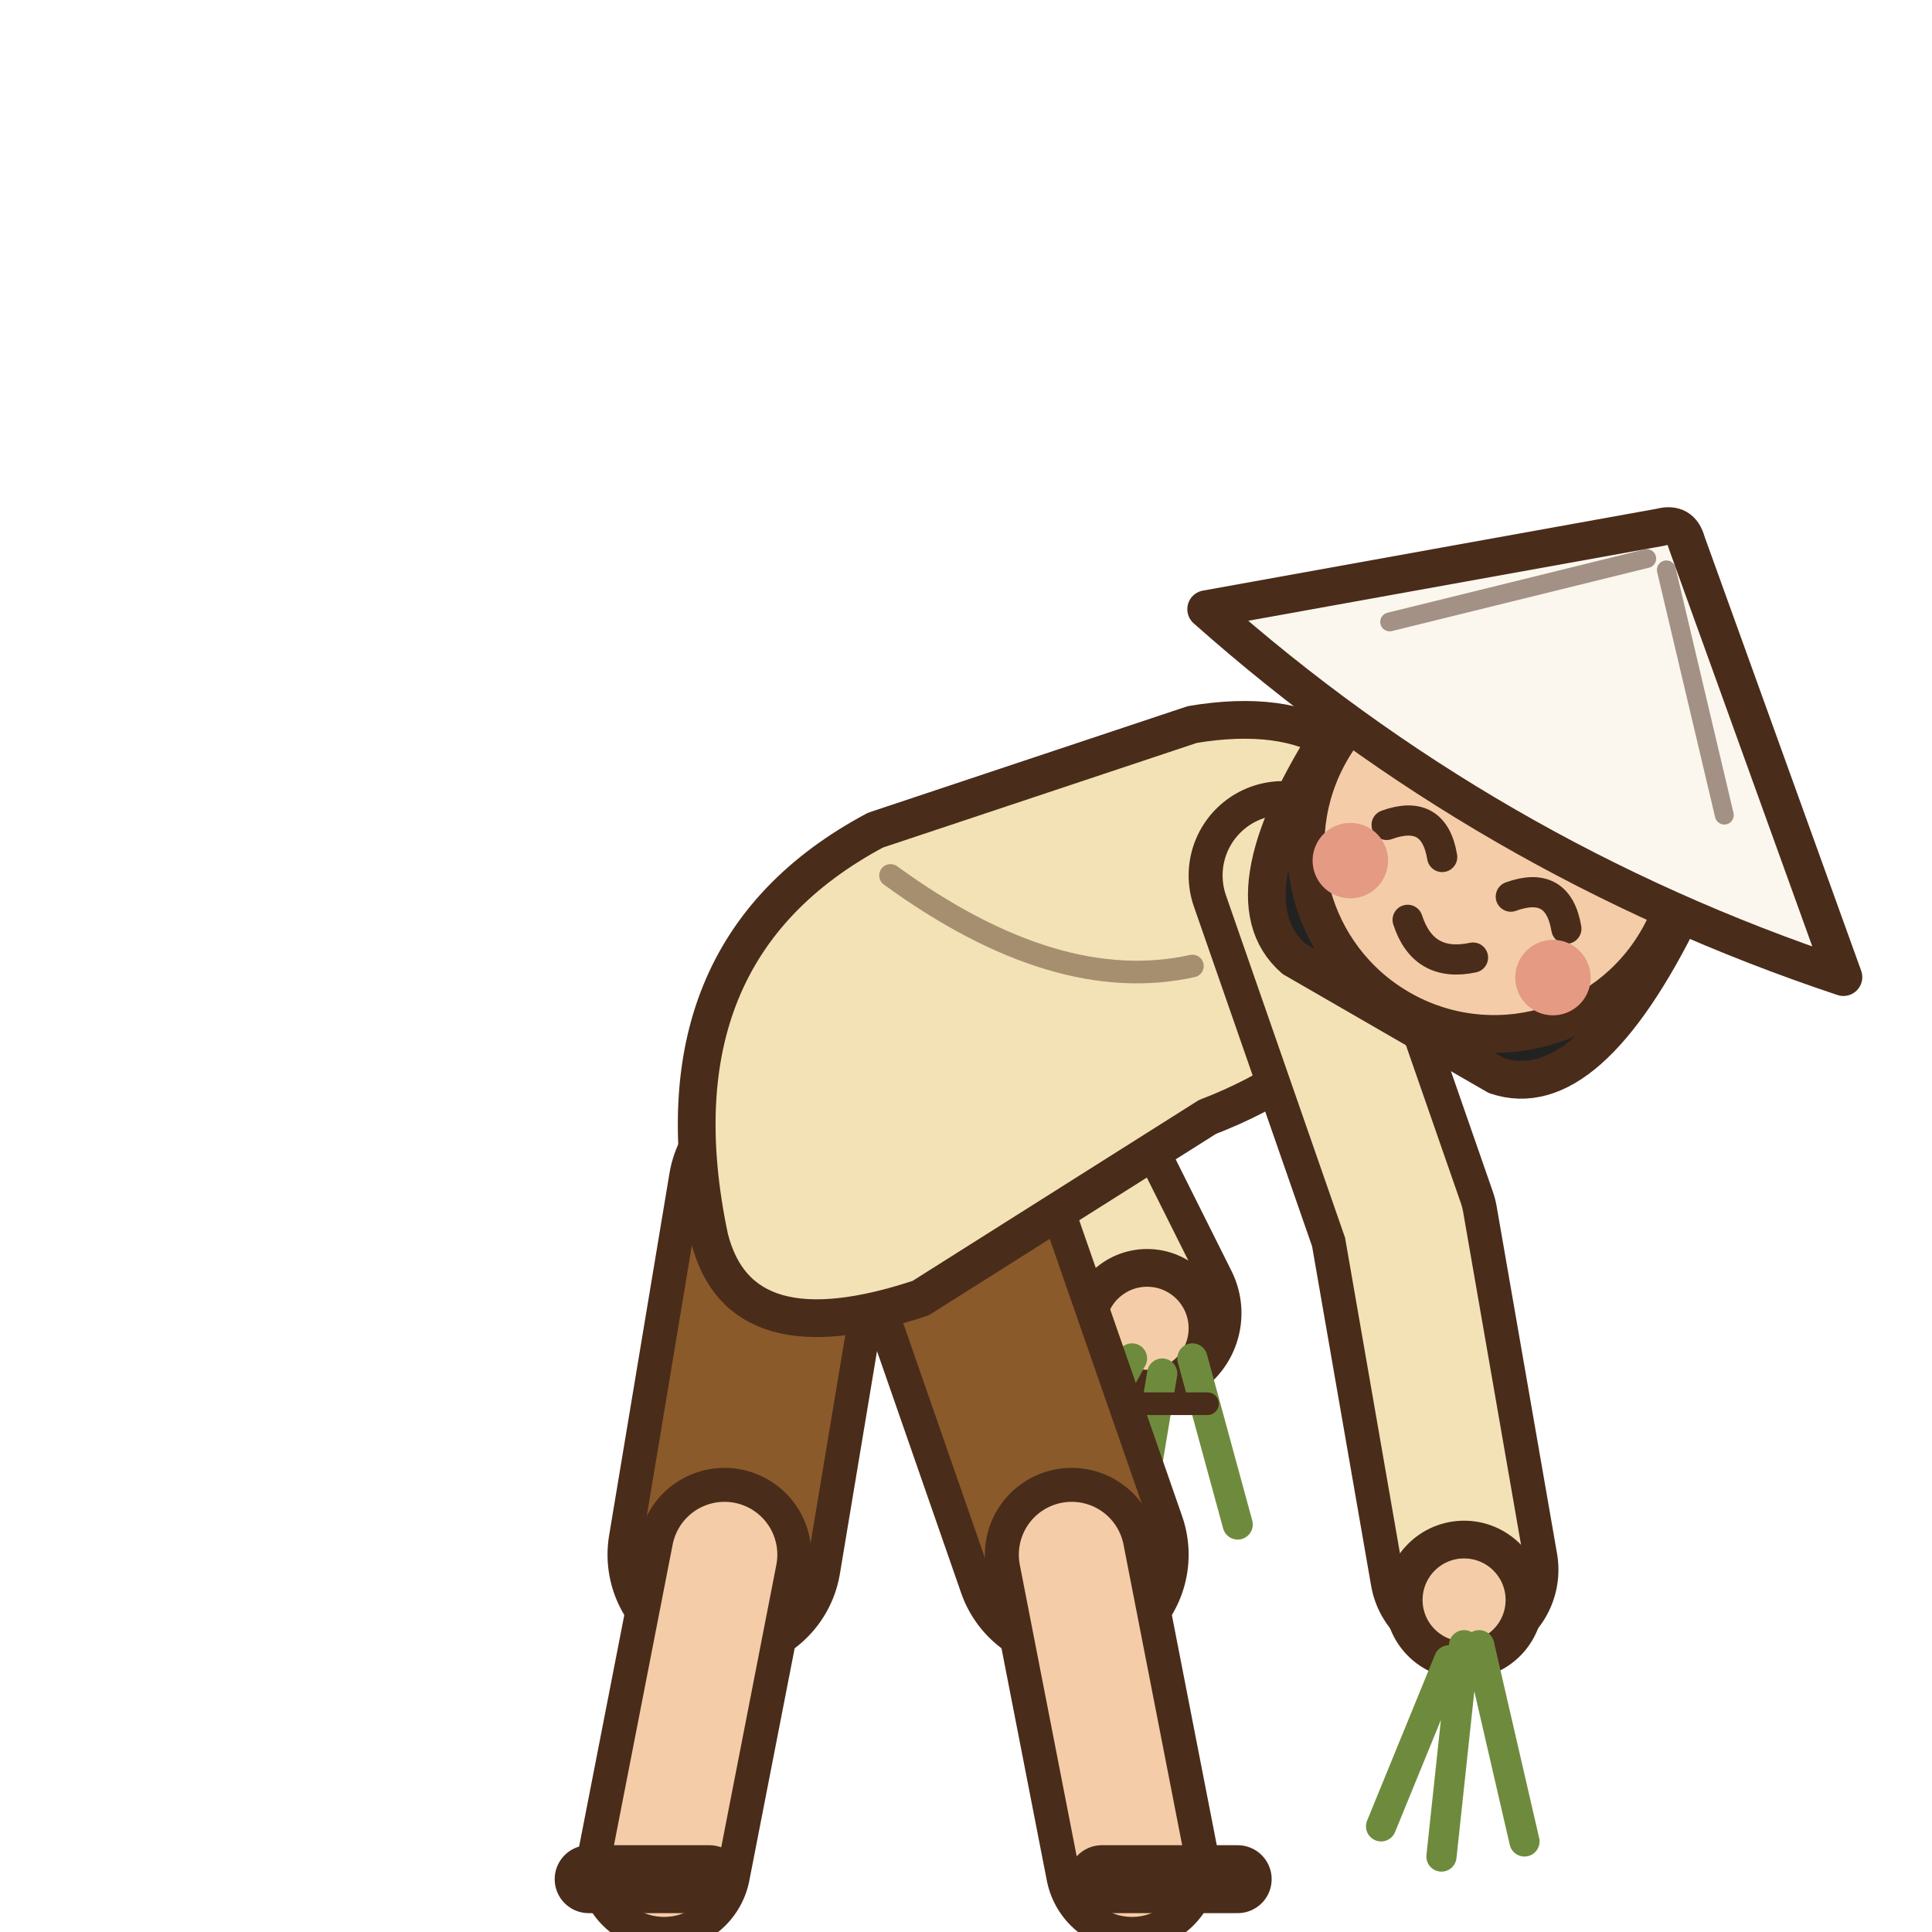
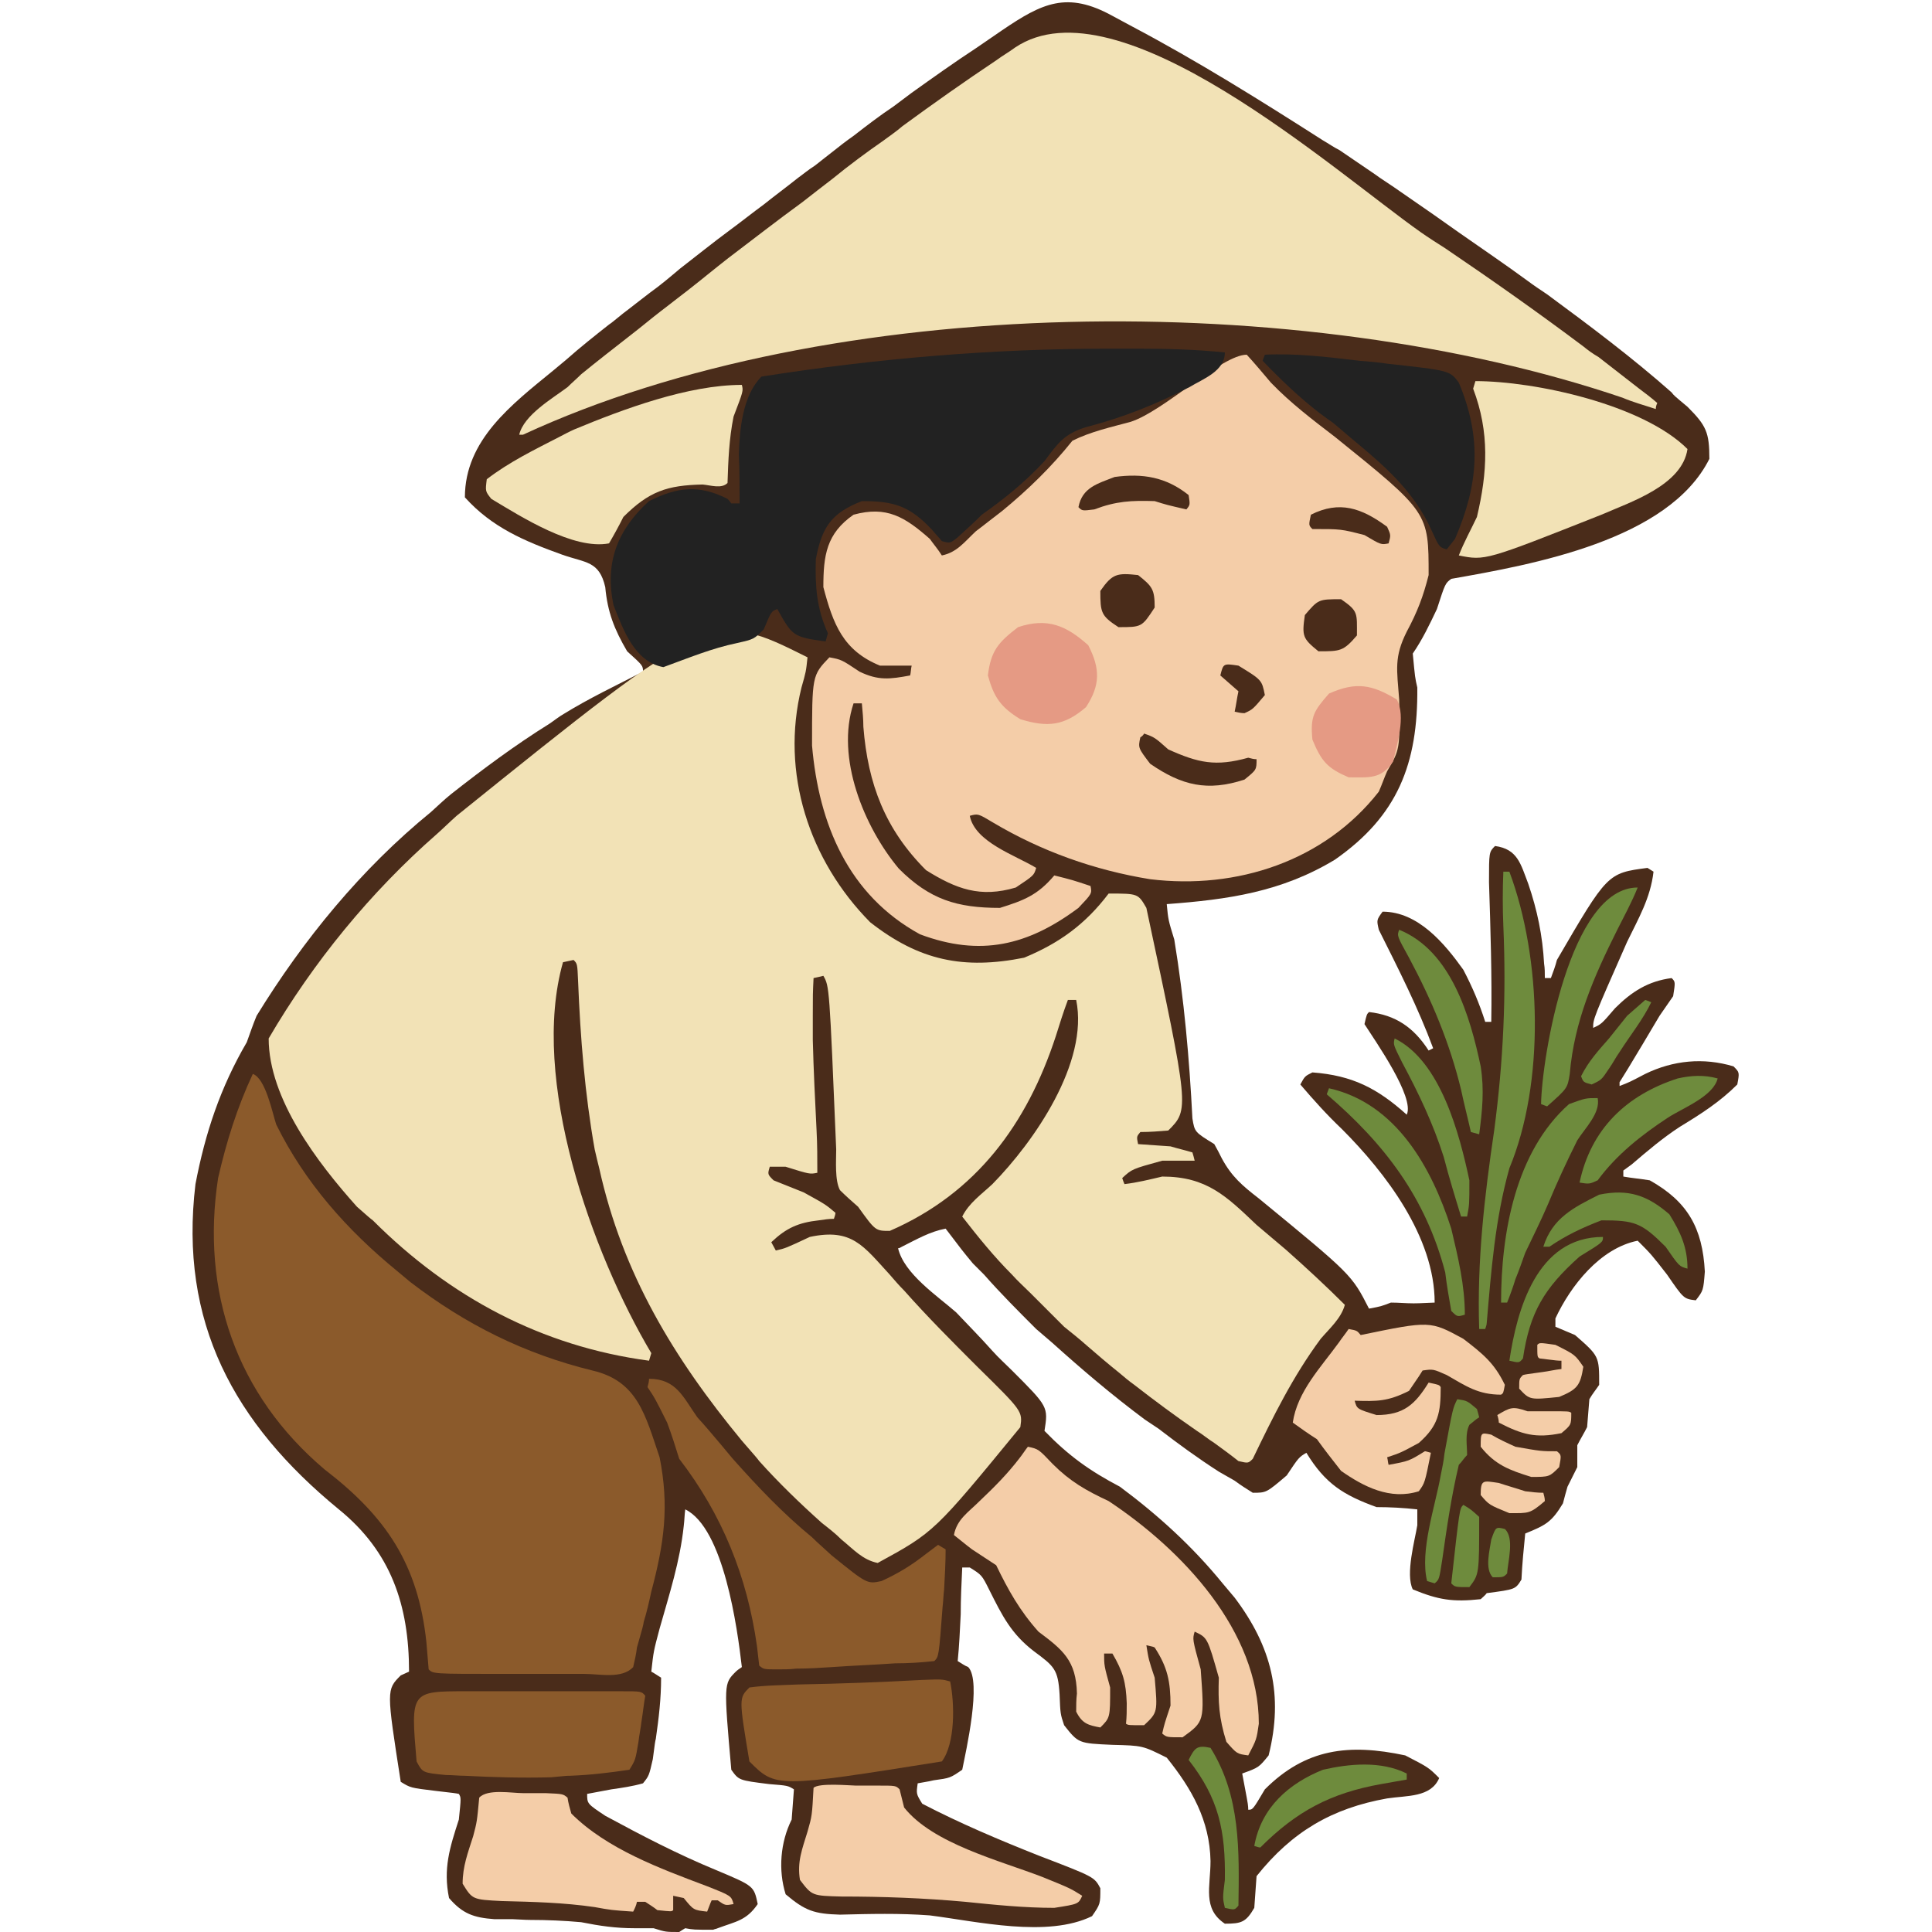
<svg xmlns="http://www.w3.org/2000/svg" viewBox="0 0 256 256">
-   <g data-part="person" stroke="#4A2C1A" stroke-width="5" stroke-linejoin="round" stroke-linecap="round">
-     <path d="M150 112L140 150L152 174" fill="none" stroke-width="25" />
-     <path d="M150 112L140 150L152 174" fill="none" stroke="#F2E2B6" stroke-width="16" />
-     <circle cx="152" cy="176" r="8" fill="#F4CDA8" />
-     <path d="M150 180l-12 22M154 182l-4 24M158 180l6 22" fill="none" stroke="#6E8B3D" stroke-width="4" />
-     <path d="M144 186h16" stroke-width="3" />
-     <path d="M104 158L96 206" fill="none" stroke-width="31" />
-     <path d="M104 158L96 206" fill="none" stroke="#8B5A2B" stroke-width="22" />
-     <path d="M96 206L88 247" fill="none" stroke-width="23" />
-     <path d="M96 206L88 247" fill="none" stroke="#F4CDA8" stroke-width="14" />
-     <path d="M78 249h16" stroke-width="9" />
-     <path d="M126 160L142 206" fill="none" stroke-width="31" />
-     <path d="M126 160L142 206" fill="none" stroke="#8B5A2B" stroke-width="22" />
-     <path d="M142 206L150 247" fill="none" stroke-width="23" />
-     <path d="M142 206L150 247" fill="none" stroke="#F4CDA8" stroke-width="14" />
-     <path d="M146 249h18" stroke-width="9" />
-     <path d="M94 164Q86 126 116 110L158 96Q182 92 186 114Q186 138 160 148L122 172Q98 180 94 164Z" fill="#F2E2B6" />
-     <path d="M118 116Q140 132 158 128" fill="none" stroke-width="3" stroke-opacity="0.45" />
-     <path d="M170 116L186 162L194 208" fill="none" stroke-width="25" />
-     <path d="M170 116L186 162L194 208" fill="none" stroke="#F2E2B6" stroke-width="16" />
-     <circle cx="194" cy="212" r="8" fill="#F4CDA8" />
-     <path d="M194 218l-3 28M196 218l6 26M192 220l-9 22" fill="none" stroke="#6E8B3D" stroke-width="4" />
-     <g transform="translate(198 112) rotate(30)">
-       <path d="M-26 -5Q-28 23.8 -15.5 26.3H15.5Q28 23.8 26 -5Z" fill="#222222" />
-       <circle r="25" fill="#F4CDA8" />
-       <path d="M-23 -7.5Q-7.5 -1.2 2.5 -10.5Q12.5 -2.5 23 -7.5Q17.5 -25 0 -25Q-17.5 -25 -23 -7.5Z" fill="#222222" />
-       <g fill="none" stroke-width="4">
-         <path d="M-13.7 4.8q4.3 -5.1 8.5 0" />
-         <path d="M5.3 4.8q4.3 -5.1 8.5 0" />
-         <path d="M-5 14.3q5 4.5 10 0" />
-       </g>
-       <g fill="#E59A84" stroke="none">
-         <circle cx="-15.5" cy="11.3" r="5" />
-         <circle cx="15.5" cy="11.3" r="5" />
-       </g>
-       <path d="M-48.7 -8L-2 -47.5Q0 -49.5 2 -47.5L48.8 -8Q0 2 -48.7 -8Z" fill="#FBF7EE" />
-       <path d="M-26.8 -18.7L-1.5 -43M24.4 -18.7L1.5 -43" stroke-width="2.5" fill="none" stroke-opacity="0.5" />
-     </g>
+   <g data-part="person">
+     <path d="M147.4 2.1c.9.5 1.7.9 2.6 1.4 8.7 4.6 17 9.8 25.3 15.1.7.4 1.4.9 2.2 1.3 1.6 1.1 3.1 2.1 4.7 3.2.4.3.4.3 2.5 1.7 1.7 1.2 3.5 2.4 5.2 3.6 1.1.8 2.3 1.6 3.4 2.4 3 2.1 6.1 4.2 9.1 6.4.8.6 1.7 1.2 2.6 1.8 5.7 4.2 11.3 8.4 16.5 13 .3.4.3.4 2.1 1.9 2.5 2.5 2.9 3.4 2.9 6.9-5.4 10.8-23.4 14-34.2 15.9-.8.6-.8.6-1.9 4-1 2.1-1.9 4-3.2 5.9.3 3.2.3 3.2.6 4.5.1 10.1-2.6 17-10.9 22.8-7.1 4.3-14.2 5.3-22.3 5.9.2 2.1.2 2.1 1 4.7 1.3 7.9 2 15.8 2.4 23.7.3 1.8.3 1.8 2.9 3.4.4.7.7 1.3 1 1.9 1.3 2.4 2.7 3.6 4.9 5.3 12.3 10.1 12.3 10.1 14.6 14.6 1.6-.3 1.6-.3 2.9-.8 1 0 2 .1 3 .1.5 0 .5 0 2.8-.1 0-8.7-6.5-17.2-12.3-23-2-1.9-3.7-3.8-5.5-5.9.6-1.1.6-1.1 1.6-1.6 5.3.4 8.6 2.1 12.5 5.6 1.1-2.3-4.2-9.8-5.6-12 .3-1.3.3-1.3.6-1.6 3.5.4 5.9 2 7.9 5.1.2-.1.4-.2.6-.3-2-5.4-4.6-10.5-7.2-15.7-.3-1.3-.3-1.3.5-2.4 4.7 0 8.2 4.2 10.7 7.7 1.2 2.3 2.1 4.4 2.9 6.9.2 0 .5 0 .8 0 .1-6.1-.1-12.3-.3-18.5 0-4 0-4 .8-4.8 3 .4 3.4 2.4 4.4 5 1.2 3.5 1.9 6.9 2.1 10.6.1.6.1 1.2.1 1.9.3 0 .6 0 .8 0 .3-.8.6-1.6.8-2.4 6.7-11.5 6.7-11.5 12-12.2.3.2.5.3.8.5-.4 3.5-2 6.2-3.5 9.3-4.5 10.2-4.5 10.2-4.5 11.4 1.1-.5 1.1-.5 2.9-2.6 2.2-2.2 4.4-3.6 7.5-4 .5.5.5.5.2 2.4-.6.9-1.2 1.7-1.8 2.6-.7 1.2-1.5 2.5-2.2 3.7-2.1 3.5-2.1 3.5-3.1 5.1 0 .2 0 .4 0 .5 1.3-.5 1.3-.5 3.4-1.6 3.7-1.8 7.7-2.2 11.7-1 .8.8.8.8.5 2.4-2.3 2.3-4.8 3.9-7.6 5.6-2.3 1.5-4.3 3.2-6.4 5-.4.3-.7.5-1.1.8 0 .3 0 .5 0 .8 1.1.2 2.3.3 3.5.5 5 2.8 7 6.3 7.3 12.1-.2 2.5-.2 2.5-1.2 3.8-1.6-.2-1.6-.2-3.8-3.4-2.1-2.7-2.1-2.7-3.9-4.5-5 1-8.9 6-10.9 10.3 0 .4 0 .7 0 1.1.9.4 1.7.7 2.6 1.1 3.2 2.8 3.2 2.8 3.2 6.6-.4.6-.9 1.2-1.3 1.9-.1 1.2-.2 2.4-.3 3.7-.4.8-.9 1.6-1.3 2.4 0 .9 0 1.9 0 2.9-.2.4-.2.4-1.3 2.6-.2.7-.4 1.4-.6 2.2-1.5 2.5-2.3 2.9-5 4-.2 2-.4 4-.5 6.1-.8 1.3-.8 1.3-4.6 1.8-.2.3-.5.5-.8.8-3.7.4-5.6.1-9-1.3-1-2 .3-6.6.6-8.5 0-.7 0-1.4 0-2.1-1.8-.2-3.6-.3-5.4-.3-4.4-1.6-6.8-3.1-9.3-7.2-1 .6-1 .6-2.6 3-2.7 2.3-2.7 2.3-4.5 2.3-.8-.5-1.6-1-2.4-1.6-.7-.4-1.4-.8-2.1-1.2-2.8-1.8-5.4-3.7-8-5.7-.6-.4-1.2-.8-1.8-1.2-4.3-3.2-8.3-6.6-12.3-10.2-.7-.6-1.4-1.2-2.1-1.8-2.4-2.4-4.7-4.7-6.9-7.2-.5-.5-1-1-1.5-1.5-1.4-1.7-1.4-1.7-3.6-4.6-2.1.4-3.8 1.4-5.8 2.4-.2.1-.3.2-.5.2.8 3.4 5.2 6.3 7.7 8.5 1.6 1.7 3.2 3.3 4.8 5.1.8.9 1.7 1.7 2.6 2.6 4.8 4.8 4.8 4.8 4.3 8 3.2 3.3 6 5.3 10 7.4 5.1 3.8 9.6 7.9 13.6 12.8.5.6 1 1.2 1.6 1.9 4.9 6.5 6.5 12.9 4.5 20.9-1.3 1.6-1.3 1.6-3.5 2.4.2 1.1.4 2.1.6 3.2.1.5.2 1.1.2 1.6.6 0 .6 0 2.2-2.7 5.4-5.4 11.1-6.1 18.6-4.5 3.1 1.6 3.1 1.6 4.5 3-1.1 2.6-4.3 2.3-6.9 2.7-7.3 1.3-12.6 4.4-17.3 10.3-.1 1.4-.2 2.8-.3 4.2-1.1 1.9-1.7 2.1-3.9 2.1-3-2-1.9-4.9-1.9-8.3-.1-5.4-2.5-9.6-5.8-13.7-3.2-1.6-3.2-1.6-7.2-1.7-4.5-.2-4.5-.2-6.4-2.6-.5-1.5-.5-1.5-.6-4.1-.2-3.3-.7-3.7-3.4-5.7-3-2.3-4.2-4.7-5.9-8.1-1-2-1-2-2.6-3-.3 0-.7 0-1 0-.1 2.1-.2 4.1-.2 6.2-.1 2.1-.2 4.2-.4 6.2.5.3.9.6 1.4.8 1.8 1.9-.3 11.1-.8 13.6-1.6 1.1-1.6 1.1-3.8 1.4-.4.1-.4.1-2.1.4-.2 1.4-.2 1.4.6 2.7 5 2.6 10.2 4.8 15.5 6.9 7.3 2.8 7.3 2.8 8.1 4.3 0 2.1 0 2.1-1.1 3.7-5.9 2.9-15.2.7-21.5-.1-4-.3-7.9-.2-11.9-.1-3.4-.1-4.6-.5-7.2-2.7-1-3.2-.7-6.9.8-9.9.1-1.3.2-2.6.3-4-.8-.5-.8-.5-3.3-.7-4-.5-4-.5-5-1.9-1-11.4-1-11.4.6-13 .2-.2.5-.4.8-.6-.6-5.2-2.4-18.4-7.5-20.9-.1.7-.1 1.4-.2 2.2-.5 4.7-1.9 9-3.2 13.6-.8 3-.8 3-1.1 5.7.2.1.2.1 1.3.8 0 2.8-.3 5.3-.7 8.1-.1.4-.1.4-.4 2.7-.5 2.2-.5 2.2-1.3 3.2-1.4.4-2.8.6-4.2.8-1.1.2-2.1.4-3.2.6 0 1.3 0 1.3 2.4 2.9 4.8 2.6 9.6 5.1 14.7 7.2 5 2.1 5 2.1 5.5 4.5-1.5 2.2-2.9 2.3-5.3 3.2-.2.1-.4.1-.6.2-2.6 0-2.6 0-3.7-.2-.2.1-.5.3-.8.5-1.8 0-1.8 0-3.4-.5-.4 0-.4 0-2.5 0-2.5 0-4.6-.3-7.1-.8-2.2-.2-4.5-.3-6.7-.3-.4 0-.4 0-2.4-.1-.8 0-1.6 0-2.4 0-2.7-.2-4.2-.7-6-2.8-.8-3.9.1-6.7 1.3-10.4.3-2.9.3-2.9 0-3.4-.5-.1-.5-.1-3.1-.4-3.3-.4-3.3-.4-4.6-1.2-1.9-12.2-1.9-12.2 0-14.1.4-.2.7-.3 1.1-.5 0-8.8-2.4-15.9-9.3-21.5-13.9-11.4-21.2-24.8-19-43.1 1.3-6.8 3.3-12.8 6.8-18.8.4-1.1.8-2.3 1.3-3.5 6.2-10.1 13.9-19.5 23.1-27 .9-.8 1.7-1.6 2.7-2.4 4.2-3.3 8.5-6.5 13-9.3.6-.4 1.2-.9 1.9-1.3 3.4-2.1 7-3.8 10.5-5.6 0-.8 0-.8-2.1-2.7-1.7-2.9-2.6-5.2-2.9-8.5-.8-3.5-2.6-3.2-5.7-4.3-5-1.8-9.3-3.6-12.9-7.6 0-7.6 6.2-12.3 11.7-16.8.6-.5 1.2-1 1.8-1.5 1.8-1.6 3.7-3.1 5.6-4.6.3-.2.3-.2 1.9-1.5 1.2-.9 2.3-1.8 3.5-2.7 1.4-1 2.7-2.1 4-3.2 2.2-1.7 4.3-3.4 6.6-5.1 1.5-1.1 3-2.3 4.5-3.4 1.5-1.2 3-2.3 4.5-3.5.7-.5 1.4-1.1 2.2-1.6.8-.6 1.5-1.2 2.3-1.8 1-.8 1.9-1.5 2.9-2.2 1.8-1.4 3.5-2.7 5.3-3.9.8-.6 1.6-1.2 2.4-1.8 2.8-2 5.6-4 8.5-5.9 1.2-.8 2.3-1.6 3.5-2.4 5.3-3.6 8.6-5.2 14.6-1.9z" fill="#4A2C1A" />
+     <path d="M107 87.1c-.2 1.9-.2 1.9-.8 4-2.8 11.3 1 22.9 9.1 31.1 6.5 5.1 12.4 6.3 20.4 4.7 4.6-1.9 8.1-4.4 11.2-8.5 3.9 0 3.9 0 5 1.9 5.7 26.7 5.7 26.7 2.9 29.5-1.2.1-2.4.2-3.7.2-.5.6-.5.6-.3 1.6 1.5.1 2.9.2 4.3.3 1 .3 1.9.5 2.9.8.1.3.2.7.3 1.1-1.4 0-2.8 0-4.3 0-4 1.1-4 1.1-5.3 2.3.1.3.2.6.3.8 1.7-.2 3.3-.6 5-1 5.9 0 8.5 2.6 12.5 6.4 1.3 1.1 2.6 2.2 3.9 3.3 2.7 2.4 5.3 4.8 7.8 7.3-.5 1.8-2 3.1-3.2 4.5-3.7 5-6.3 10.3-9 15.9-.6.6-.6.6-1.9.3-1-.8-2.1-1.6-3.2-2.4-.8-.5-1.5-1.1-2.3-1.6-2.9-2-5.6-4-8.3-6.1-.7-.5-1.3-1-2-1.6-1.5-1.2-2.9-2.4-4.4-3.7-.9-.8-1.9-1.6-2.9-2.4-1.5-1.5-3-3-4.5-4.5-.8-.8-1.6-1.5-2.4-2.4-2.4-2.4-4.5-5-6.6-7.7.9-1.8 2.5-2.9 4-4.3 5.5-5.6 12.8-16.1 11.1-24.4-.3 0-.7 0-1.1 0-.6 1.6-1.1 3.2-1.6 4.8-3.8 11.6-10.5 20.8-22 25.8-1.9 0-1.9 0-4.2-3.2-.8-.7-1.6-1.4-2.4-2.2-.7-1.3-.5-3.9-.5-5.4-.9-21.6-.9-21.6-1.7-23-.4.1-.8.2-1.3.3-.1 2.1-.1 2.1-.1 5 0 .5 0 .5 0 3.2.1 4 .3 8 .5 12 .1 1.9.1 3.7.1 5.6-1 .2-1 .2-4.2-.8-.7 0-1.4 0-2.1 0-.3 1-.3 1 .5 1.8 1.3.5 2.7 1.1 4 1.6 2.9 1.6 2.9 1.6 4.2 2.7 0 .2-.1.5-.2.8-.7 0-1.3.1-2 .2-2.7.3-4.3 1-6.3 2.9.2.4.4.7.6 1.1 1.3-.3 1.3-.3 4.5-1.8 5.6-1.2 7.1 1.2 10.6 5 .6.7 1.2 1.4 1.9 2.1 3.1 3.5 6.4 6.8 9.7 10.1 6 5.9 6 5.9 5.7 8-11.4 13.9-11.4 13.9-18.9 18-2-.4-3.2-1.8-4.8-3.1-.8-.8-1.7-1.5-2.6-2.2-2.9-2.6-5.7-5.3-8.3-8.2-.3-.4-.3-.4-2.3-2.7-9-10.9-15.8-22.1-18.9-36.1-.2-.8-.4-1.6-.6-2.5-1.3-7.3-1.9-14.8-2.2-22.3-.1-2.3-.1-2.3-.6-2.8-.5.1-.9.2-1.4.3-4.4 15.5 3.8 38.5 11.7 51.8-.1.3-.2.7-.3 1-14.2-1.9-26.4-8.4-36.6-18.6-.4-.3-.4-.3-2.1-1.8-5.2-5.8-11.7-14.3-11.7-22.3 5.9-10.1 13.5-19.4 22.3-27.1.9-.8 1.7-1.6 2.6-2.4 33.9-27.3 33.9-27.3 46.5-21z" fill="#F2E2B6" />
+     <path d="M165.2 47c1.1 1.2 2.1 2.4 3.2 3.7 2.6 2.7 5.5 4.9 8.5 7.2 12.4 10 12.4 10 12.4 18.3-.7 2.8-1.5 4.9-2.9 7.5-1.7 3.4-1.3 5-1 9 .1 6.6.1 6.6-1.6 9.5-.4.9-.7 1.8-1.1 2.7-7.2 9.2-18.8 13-30.3 11.6-7.4-1.2-14.4-3.7-20.8-7.5-2-1.2-2-1.2-3.1-.9.7 3.5 6 5.2 8.8 6.9-.3 1-.3 1-2.7 2.6-4.7 1.4-7.9.2-11.9-2.3-5.4-5.4-7.7-11.4-8.3-19 0-1-.1-2-.2-3.1-.4 0-.7 0-1.1 0-2.4 7.2 1.4 16.4 6 21.9 4.1 4.1 7.7 5.2 13.4 5.2 3.2-1 5-1.7 7.2-4.3 2.4.6 2.4.6 4.8 1.4.2 1 .2 1-1.6 2.9-6.7 5-13 6.5-21 3.5-9.5-5.2-13.4-14.6-14.3-25 0-9.3 0-9.3 2.3-11.7 1.6.3 1.6.3 4 1.9 2.5 1.2 4 1 6.7.5.1-.4.1-.9.2-1.3-1.4 0-2.8 0-4.2 0-4.9-2-6.2-5.5-7.5-10.4 0-4.2.4-7.1 4-9.6 4.4-1.2 6.8.3 10.1 3.2.5.7 1.1 1.4 1.6 2.2 2-.4 3-1.8 4.5-3.2 1.2-.9 2.3-1.8 3.5-2.7 3.4-2.8 6.5-5.8 9.3-9.3 2.4-1.2 5.1-1.8 7.7-2.5 4.4-1.4 12.1-8.9 15.4-8.9z" fill="#F4CDA8" />
+     <path d="M188.3 30.8c1 .7 2.1 1.4 3.2 2.1 6.2 4.2 12.3 8.5 18.3 13 .6.5 1.3 1 2 1.4 1.8 1.4 3.6 2.8 5.4 4.2.8.6 1.6 1.2 2.4 1.9-.1.2-.2.5-.2.8-1.5-.5-3-.9-4.4-1.5-42.4-14.4-104.9-14-145.7 4.9-.2 0-.3 0-.5 0 .6-2.6 4.4-4.8 6.4-6.3.6-.6 1.2-1.1 1.8-1.7 2.2-1.8 4.4-3.5 6.7-5.3 1.3-1 2.6-2.1 3.9-3.1 1.2-.9 2.3-1.8 3.5-2.7 1.8-1.4 3.6-2.9 5.4-4.3 3.3-2.5 6.5-5 9.8-7.4 1.4-1.1 2.7-2.1 4-3.1 2.2-1.8 4.5-3.5 6.8-5.1.8-.6 1.7-1.2 2.5-1.9 4.1-3 8.2-5.9 12.4-8.7.8-.6 1.7-1.1 2.5-1.7 13.7-9.2 42.3 16.4 53.8 24.5z" fill="#F2E2B6" />
+     <path d="M33.5 142.3c1.7.6 2.6 5.2 3.1 6.7 3.8 7.7 9.4 14 16 19.4.6.5 1.2 1 1.8 1.5 7.3 5.6 15.1 9.5 24.1 11.7 6 1.4 7 5.9 8.9 11.5 1.3 6.5.6 11.4-1.1 17.8-.3 1.4-.6 2.7-1 4-.1.6-.1.6-.9 3.4-.1.9-.3 1.7-.5 2.6-1.5 1.6-4.4.9-6.5.9-1.1 0-2.3 0-3.5 0-1.2 0-2.4 0-3.7 0-1.2 0-2.4 0-3.7 0-9.1 0-9.1 0-9.7-.6-.1-1.2-.2-2.3-.3-3.6-1.1-10.3-5.3-16.6-13.5-22.9-11.7-9.9-16.4-23.6-14.1-38.6 1.1-4.8 2.5-9.3 4.6-13.8z" fill="#8B5A2B" />
+     <path d="M146.9 46.2c1.3 0 2.5 0 3.8 0 3.9 0 7.7.1 11.6.5 0 2.5-2.9 3.5-4.7 4.6-4.5 2.3-8.7 4-13.7 5.3-2.9.9-3.7 2.1-5.5 4.5-2.6 2.8-5.2 4.9-8.3 7.1-1 1-2.1 2-3.2 3-1 .8-1 .8-2.1.5-.4-.5-.9-1-1.3-1.5-3-3.2-5.1-3.8-9.3-3.8-4.1 1.6-5.3 3.5-6.1 7.7-.1 3.6.1 6.5 1.6 9.8-.1.4-.2.7-.3 1.1-4.3-.6-4.4-.7-6.4-4.3-.8.3-.8.3-1.8 2.7-1.3 1.3-1.3 1.3-3.5 1.8-3.4.7-6.5 2-9.8 3.2-3.8-.7-5.3-4.9-6.6-8.2-1.2-5.6.5-10 4.7-13.8 3.8-1.9 6.6-2.2 10.4-.3.1.1.1.1.5.6.4 0 .7 0 1.1 0 0-2.2 0-4.4-.1-6.5.1-3.3.5-7.8 3-10.3 15.2-2.4 30.6-3.7 46-3.7z" fill="#222222" />
+     <path d="M136.2 191.7c1.4.3 1.4.3 3.3 2.3 2.3 2.3 4.4 3.5 7.4 4.9 9.8 6.5 19.9 17.2 19.9 29.5-.3 2.1-.3 2.1-1.4 4.2-1.5-.2-1.5-.2-2.9-1.8-1-3.2-1.1-5.3-1-8.5-1.5-5.3-1.5-5.3-3.2-6.1-.3 1-.3 1 .8 5 .5 6.9.5 6.9-2.4 9-2.1 0-2.1 0-2.7-.5.3-1.3.3-1.3 1.1-3.7 0-3.2-.4-5.1-2.1-7.7-.2-.1-.2-.1-1.1-.3.3 1.9.3 1.9 1.1 4.3.4 4.6.4 4.6-1.4 6.3-2.1 0-2.1 0-2.4-.2.1-.9.1-1.8.1-2.7-.1-2.8-.5-4.2-1.9-6.6-.4 0-.7 0-1.1 0 0 1.6 0 1.6.8 4.5 0 4 0 4-1.3 5.3-1.6-.3-2.4-.5-3.2-2.1 0-.8 0-1.6.1-2.4-.1-4.4-1.9-5.8-5.1-8.2-2.5-2.8-4-5.5-5.6-8.8-1.1-.7-2.1-1.4-3.2-2.1-.4-.3-.4-.3-2.4-1.9.4-2.1 1.9-3 3.4-4.5 1.9-1.8 3.7-3.6 5.3-5.7.4-.5.7-1 1.1-1.5z" fill="#F4CDA8" />
+     <path d="M86 182.7c3.6 0 4.5 2.4 6.4 5.1 1.1 1.2 2.1 2.4 3.2 3.7.5.6 1 1.2 1.5 1.8 3.3 3.7 6.6 7.2 10.5 10.4.4.4.4.4 2.6 2.4 4.7 3.8 4.7 3.8 6.6 3.4 2.2-1 4-2.1 5.9-3.6.5-.4 1.1-.8 1.6-1.2.3.2.7.4 1 .6 0 1.7-.1 3.5-.2 5.3-.1.8-.1 1.5-.2 2.3-.5 6.6-.5 6.6-1.1 7.2-1.8.2-3.5.3-5.2.3-2.8.2-5.6.3-8.4.5-1.5.1-3.1.2-4.7.2-.8.1-1.6.1-2.4.1-1.9 0-1.9 0-2.5-.5-.1-.9-.2-1.8-.3-2.6-1.3-9.2-4.6-17.4-10.3-24.8-.5-1.6-1-3.2-1.6-4.8-1.6-3.2-1.6-3.2-2.6-4.7.1-.4.2-.7.2-1.1z" fill="#8B5A2B" />
+     <path d="M195.5 50.5c7.9 0 22.2 3.1 28.1 9-.7 4.8-7.5 7-11.4 8.7-15.4 6.1-15.4 6.1-18.9 5.4.7-1.8 1.6-3.4 2.4-5.1 1.4-5.9 1.7-11.2-.5-17 .1-.3.2-.7.3-1z" fill="#F2E2B6" />
+     <path d="M98.3 51c.2.8.2.8-1.1 4.2-.6 3-.7 5.8-.8 8.8-.8.8-2.2.3-3.3.2-4.7.1-7.1.9-10.5 4.3-.6 1.2-1.2 2.3-1.9 3.5-4.7.9-11.6-3.5-15.6-5.9-.8-1-.8-1-.6-2.6 3-2.3 6.3-3.9 9.6-5.6.6-.3 1.3-.7 2-1 6.5-2.7 15.1-5.9 22.2-5.9z" fill="#F2E2B6" />
+     <path d="M167.6 47c4.2-.2 8.3.3 12.5.8 1.2.1 2.5.2 3.8.4 8.2.9 8.2.9 9.4 2.5 3.1 7.4 2.6 13.5-.5 20.7-.4.5-.7.9-1.1 1.4-1-.3-1-.3-2-2.5-2.2-4.9-5.8-8.2-9.9-11.6-1.1-.9-2.1-1.8-3.2-2.7-.3-.2-.3-.2-1.8-1.3-2.7-2.1-5.1-4.4-7.5-6.9.1-.3.2-.5.3-.8z" fill="#222222" />
+     <path d="M193.9 177.4c2.6 2 4.1 3.2 5.5 6.1-.2 1.1-.2 1.1-.5 1.3-3 0-4.6-1.1-7.2-2.6-1.8-.8-1.8-.8-3.2-.6-.3.5-.3.5-1.8 2.7-2.8 1.4-4.2 1.4-7.2 1.3.3 1.1.3 1.1 2.9 1.9 3.6 0 5.1-1.4 6.9-4.3 1.4.3 1.4.3 1.6.6 0 3.4-.3 5.1-2.9 7.4-2.4 1.3-2.4 1.3-4.2 1.9.1.3.1.7.2 1 2.7-.5 2.7-.5 4.8-1.8.1 0 .1 0 .8.2-.8 4-.8 4-1.6 5.1-3.8 1.2-7.3-.6-10.3-2.7-1.1-1.4-2.2-2.8-3.2-4.2-1.1-.7-2.1-1.4-3.2-2.2.6-4.1 3.7-7.3 6.1-10.6.4-.6.9-1.2 1.3-1.8 1.1.2 1.1.2 1.6.8 9.2-1.9 9.2-1.9 13.6.5z" fill="#F4CDA8" />
+     <path d="M113.4 236.6c1 0 1.9 0 2.9 0 2.4 0 2.4 0 2.9.5.2.8.4 1.6.6 2.4 3.8 4.8 12.6 7 18.3 9.2 3.7 1.5 3.7 1.5 5.3 2.5-.5 1.1-.5 1.1-3.7 1.6-4 0-7.9-.4-11.8-.8-5.5-.5-10.9-.7-16.4-.7-3.9-.1-3.9-.1-5.5-2.2-.4-2.4.3-4.1 1-6.4.6-2.1.6-2.1.8-5.8.7-.7 4.9-.3 5.6-.3z" fill="#F4CDA8" />
+     <path d="M61.8 224.1c1.3 0 2.7 0 4 0 .7 0 1.4 0 2.2 0 2.1 0 4.2 0 6.4 0 .7 0 .7 0 4 0 .7 0 .7 0 3.8 0 2.8 0 2.8 0 3.3.6-.2 1.1-.3 2.2-.5 3.4-.1.9-.3 1.8-.4 2.7-.4 2.4-.4 2.4-1.2 3.7-2.7.4-5.2.7-7.9.8-.4 0-.4 0-2.5.2-3.8.1-7.6 0-11.4-.2-.8 0-1.7-.1-2.5-.1-3.1-.3-3.1-.3-3.9-1.8-.8-9.3-.8-9.3 6.6-9.3z" fill="#8B5A2B" />
+     <path d="M69.3 237.6c.5 0 .5 0 3 0 2.3.1 2.3.1 2.9.6.1.7.3 1.4.5 2.1 4.7 4.7 11.8 7.3 17.9 9.6 3.3 1.3 3.3 1.3 3.6 2.4-1.1.2-1.1.2-2.1-.5-.3 0-.6 0-.8 0-.1.2-.1.2-.6 1.5-1.8-.2-1.8-.2-3.1-1.8-.5-.1-.9-.2-1.4-.3 0 .6 0 1.2 0 1.9-.2.2-.2.2-2.1 0-.5-.4-1-.7-1.6-1.1-.3 0-.7 0-1.1 0-.1.5-.3.9-.5 1.3-2.9-.2-2.9-.2-5.1-.6-4.1-.6-8.2-.7-12.3-.8-3.9-.2-3.9-.2-5.2-2.3 0-2.3.7-4.1 1.4-6.3.5-1.9.5-1.9.8-5.1 1.1-1.2 4.3-.6 5.8-.6z" fill="#F4CDA8" />
+     <path d="M125.9 222.8c.6 2.9.7 8.2-1.1 10.6-22 3.5-22 3.5-25.5 0-1.4-8.4-1.4-8.4 0-9.8 2.2-.3 4.3-.3 6.5-.4 5.5-.1 11-.3 16.4-.6 2.6-.1 2.6-.1 3.7.2z" fill="#8B5A2B" />
+     <path d="M144.2 85.5c1.6 3.1 1.6 5.3-.3 8.2-2.9 2.5-5.1 2.7-8.7 1.6-2.6-1.6-3.5-2.9-4.3-5.8.4-3.3 1.4-4.4 4-6.4 3.9-1.3 6.4-.2 9.3 2.4z" fill="#E59A84" />
+     <path d="M199.2 115.5c.2 0 .5 0 .8 0 4.3 11.5 4.7 28 0 39.3-1.9 6.8-2.4 13.5-3 20.5 0 .2-.1.5-.2.8-.3 0-.5 0-.8 0-.3-9 .7-17.6 2-26.4 1.2-9.1 1.6-17.8 1.2-27-.1-2.4-.1-4.8 0-7.2z" fill="#6E8B3D" />
+     <path d="M185.1 92.7c1.2 2.3 0 5.9-.5 8.2-1.6 2.4-3.2 2.1-5.9 2.1-2.8-1.2-3.6-2.1-4.8-5-.3-3.1.2-3.8 2.2-6.1 3.6-1.6 5.7-1.2 9 .8z" fill="#E59A84" />
+     <path d="M211.7 145.5c.4 2-1.7 4-2.7 5.6-1.4 2.8-2.7 5.6-3.9 8.5-.9 2.1-2 4.3-3 6.4-.4 1.1-.8 2.3-1.3 3.5-.3 1-.7 2.1-1.1 3.1-.3 0-.5 0-.8 0 0-9.2 1.9-20 9-26.3 2.2-.8 2.2-.8 3.8-.8z" fill="#6E8B3D" />
+     <path d="M217 117.6c-.8 2-1.8 3.8-2.7 5.6-3.1 6.2-5.7 12.1-6.3 19.1-.3 1.9-.3 1.9-3 4.3-.3-.1-.5-.2-.8-.3.1-6.2 3.8-28.7 12.8-28.7z" fill="#6E8B3D" />
+     <path d="M176.1 144.2c8.9 2 13.6 10.5 16.2 18.6.9 3.8 1.8 7.5 1.8 11.4-1 .3-1 .3-1.8-.5-.3-1.7-.6-3.4-.8-5.1-2.6-9.9-8-17-15.7-23.6.1-.3.2-.5.3-.8z" fill="#6E8B3D" />
+     <path d="M185.4 123.2c6.9 2.8 9.4 11.5 10.8 18.1.5 3.2.2 5.9-.2 9-.4-.1-.7-.2-1.1-.3-.4-1.8-.9-3.7-1.3-5.6-1.5-6.2-3.9-11.9-6.9-17.5-1.6-2.9-1.6-2.9-1.3-3.7z" fill="#6E8B3D" />
+     <path d="M227.6 142.9c-.6 2.4-4.6 3.9-6.6 5.2-3.5 2.3-6.8 4.9-9.3 8.3-1.1.5-1.1.5-2.4.3 1.5-7.1 6.2-11.6 13-13.8 1.8-.4 3.5-.5 5.3 0z" fill="#6E8B3D" />
+     <path d="M221.2 160.9c1.5 2.4 2.4 4.4 2.4 7.2-1.1-.3-1.1-.3-2.9-2.9-3.2-3.2-4.1-3.5-8.5-3.5-2.6 1-4.7 2-6.9 3.5-.3 0-.5 0-.8 0 1.2-3.8 4-5.2 7.4-6.9 3.9-.8 6.4.1 9.3 2.6z" fill="#6E8B3D" />
+     <path d="M186.4 235c0 .3 0 .5 0 .8-.6.1-.6.1-3.4.6-6.7 1.2-11.2 3.6-16 8.4-.2 0-.5-.1-.8-.2.9-5.1 4.6-8.3 9.1-10.1 3.5-.8 7.7-1.2 11.1.5z" fill="#6E8B3D" />
+     <path d="M184.8 137.6c6.1 3 8.6 12.7 9.9 18.8 0 3.2 0 3.2-.3 4.8-.3 0-.5 0-.8 0-.8-2.6-1.6-5.2-2.3-7.9-1.4-4.4-3.3-8.4-5.5-12.5-1.2-2.4-1.2-2.4-1-3.2z" fill="#6E8B3D" />
+     <path d="M193.1 185.4c1.3.2 1.3.2 2.6 1.3.1.3.2.7.3 1.1-.5.3-.9.7-1.3 1-.6 1.2-.3 2.7-.3 4-.4.4-.7.9-1.1 1.3-1 4.2-1.6 8.4-2.2 12.6-.4 2.6-.4 2.6-1 3.1-.3-.1-.7-.2-1-.3-1-4 1.1-10 1.8-14 .2-1 .4-1.9.5-2.9 1.1-6 1.1-6 1.7-7.2z" fill="#6E8B3D" />
+     <path d="M151.6 97.2c1.4.5 1.4.5 3.2 2.1 4 1.8 6.3 2.3 10.6 1.1.4.1.7.2 1.1.2 0 1.4 0 1.4-1.6 2.7-4.9 1.6-8.3.8-12.5-2.1-1.6-2.1-1.6-2.1-1.3-3.5.2-.1.4-.3.5-.5z" fill="#4A2C1A" />
+     <path d="M160.4 231.6c4 6.4 3.8 13.6 3.7 20.9-.5.6-.5.6-1.8.3-.3-1.3-.3-1.3 0-3.7.1-6.5-.8-10.8-4.8-15.9.8-1.6 1.1-2 2.9-1.6z" fill="#6E8B3D" />
+     <path d="M157.5 65.6c.2 1.3.2 1.3-.3 1.9-2.6-.6-2.6-.6-4.2-1.1-3.1-.1-5.1 0-8 1.1-1.6.2-1.6.2-2.1-.3.5-2.6 2.5-3.1 4.8-4 3.7-.5 6.8 0 9.8 2.4z" fill="#4A2C1A" />
+     <path d="M150.8 76.2c1.9 1.5 2.2 1.9 2.2 4.3-1.7 2.6-1.7 2.6-4.8 2.6-2.3-1.5-2.4-1.9-2.4-4.8 1.6-2.3 2.2-2.4 5-2.1z" fill="#4A2C1A" />
+     <path d="M177.7 79.4c2.3 1.6 2.1 1.8 2.1 4.8-1.8 2.1-2.2 2.1-5.1 2.1-2.1-1.7-2.2-2-1.8-4.8 1.8-2.1 1.8-2.1 4.8-2.1z" fill="#4A2C1A" />
+     <path d="M206.1 178.2c2.6 1.3 2.6 1.3 3.7 2.9-.4 2.5-.8 3-3.2 4-3.9.4-3.9.4-5.3-1.1 0-1.3 0-1.3.5-1.8.4-.1.4-.1 2.6-.4.8-.1 1.6-.3 2.5-.4 0-.4 0-.7 0-1.1-.5 0-.5 0-2.9-.3-.3-.2-.3-.2-.3-1.8.3-.3.3-.3 2.4 0z" fill="#F4CDA8" />
+     <path d="M212.4 163.9c0 .7 0 .7-3.1 2.6-4.7 4.2-6.6 7.4-7.5 13.5-.5.6-.5.6-1.8.3 1-6.7 3.6-16.4 12.4-16.4z" fill="#6E8B3D" />
+     <path d="M197.6 190.1c1 .6 2.1 1.1 3.2 1.6 3.4.6 3.4.6 5.5.6.6.5.6.5.3 2.1-1.3 1.3-1.3 1.3-3.7 1.3-2.9-.9-4.8-1.6-6.7-4 0-1.9 0-1.9 1.4-1.6z" fill="#F4CDA8" />
+     <path d="M183.8 69.8c.5 1.1.5 1.1.2 2.2-1 .2-1 .2-3.2-1.1-3.1-.8-3.1-.8-6.9-.8-.5-.5-.5-.5-.2-1.9 3.8-1.9 6.7-.9 10.1 1.6z" fill="#4A2C1A" />
+     <path d="M193.9 199.4c1 .6 1 .6 2.1 1.6 0 7.6 0 7.6-1.3 9.3-1.9 0-1.9 0-2.4-.5 1.1-9.9 1.1-9.9 1.6-10.4z" fill="#6E8B3D" />
+     <path d="M202.4 187c.9 0 1.8 0 2.8 0 2.7 0 2.7 0 3 .2 0 1.6 0 1.6-1.3 2.7-3.4.7-5.2.2-8.3-1.4 0-.3-.1-.7-.2-1 1.7-1 2-1.2 4-.5z" fill="#F4CDA8" />
+     <path d="M218 132.5c.3.1.6.2.8.3-1.1 2.3-2.8 4.4-4.2 6.6-.5.7-.9 1.5-1.4 2.2-1 1.5-1 1.5-2.3 2.1-1.1-.3-1.1-.3-1.4-1.1 1-2 2.3-3.4 3.7-5 .8-1 1.6-2 2.4-3 .8-.7 1.6-1.4 2.4-2.1z" fill="#6E8B3D" />
+     <path d="M198.6 196.5c1.2.4 2.3.7 3.5 1.1.8.1 1.6.2 2.4.2.1.4.2.7.2 1.1-2 1.7-2.1 1.6-4.7 1.6-2.7-1.1-2.7-1.1-3.8-2.4 0-2.1.3-1.9 2.4-1.6z" fill="#F4CDA8" />
+     <path d="M164.1 88.2c3.1 1.9 3.1 1.9 3.5 3.9-1.6 1.9-1.6 1.9-2.7 2.4-.4 0-.9-.1-1.3-.2.2-.9.3-1.8.5-2.7-.8-.7-1.6-1.4-2.4-2.1.4-1.6.4-1.6 2.4-1.3z" fill="#4A2C1A" />
+     <path d="M199.4 202.6c1.3 1.2.4 4.3.3 5.9-.5.5-.5.5-1.9.5-1.1-1.1-.4-3.6-.2-5 .6-1.7.6-1.7 1.8-1.4z" fill="#6E8B3D" />
  </g>
</svg>
